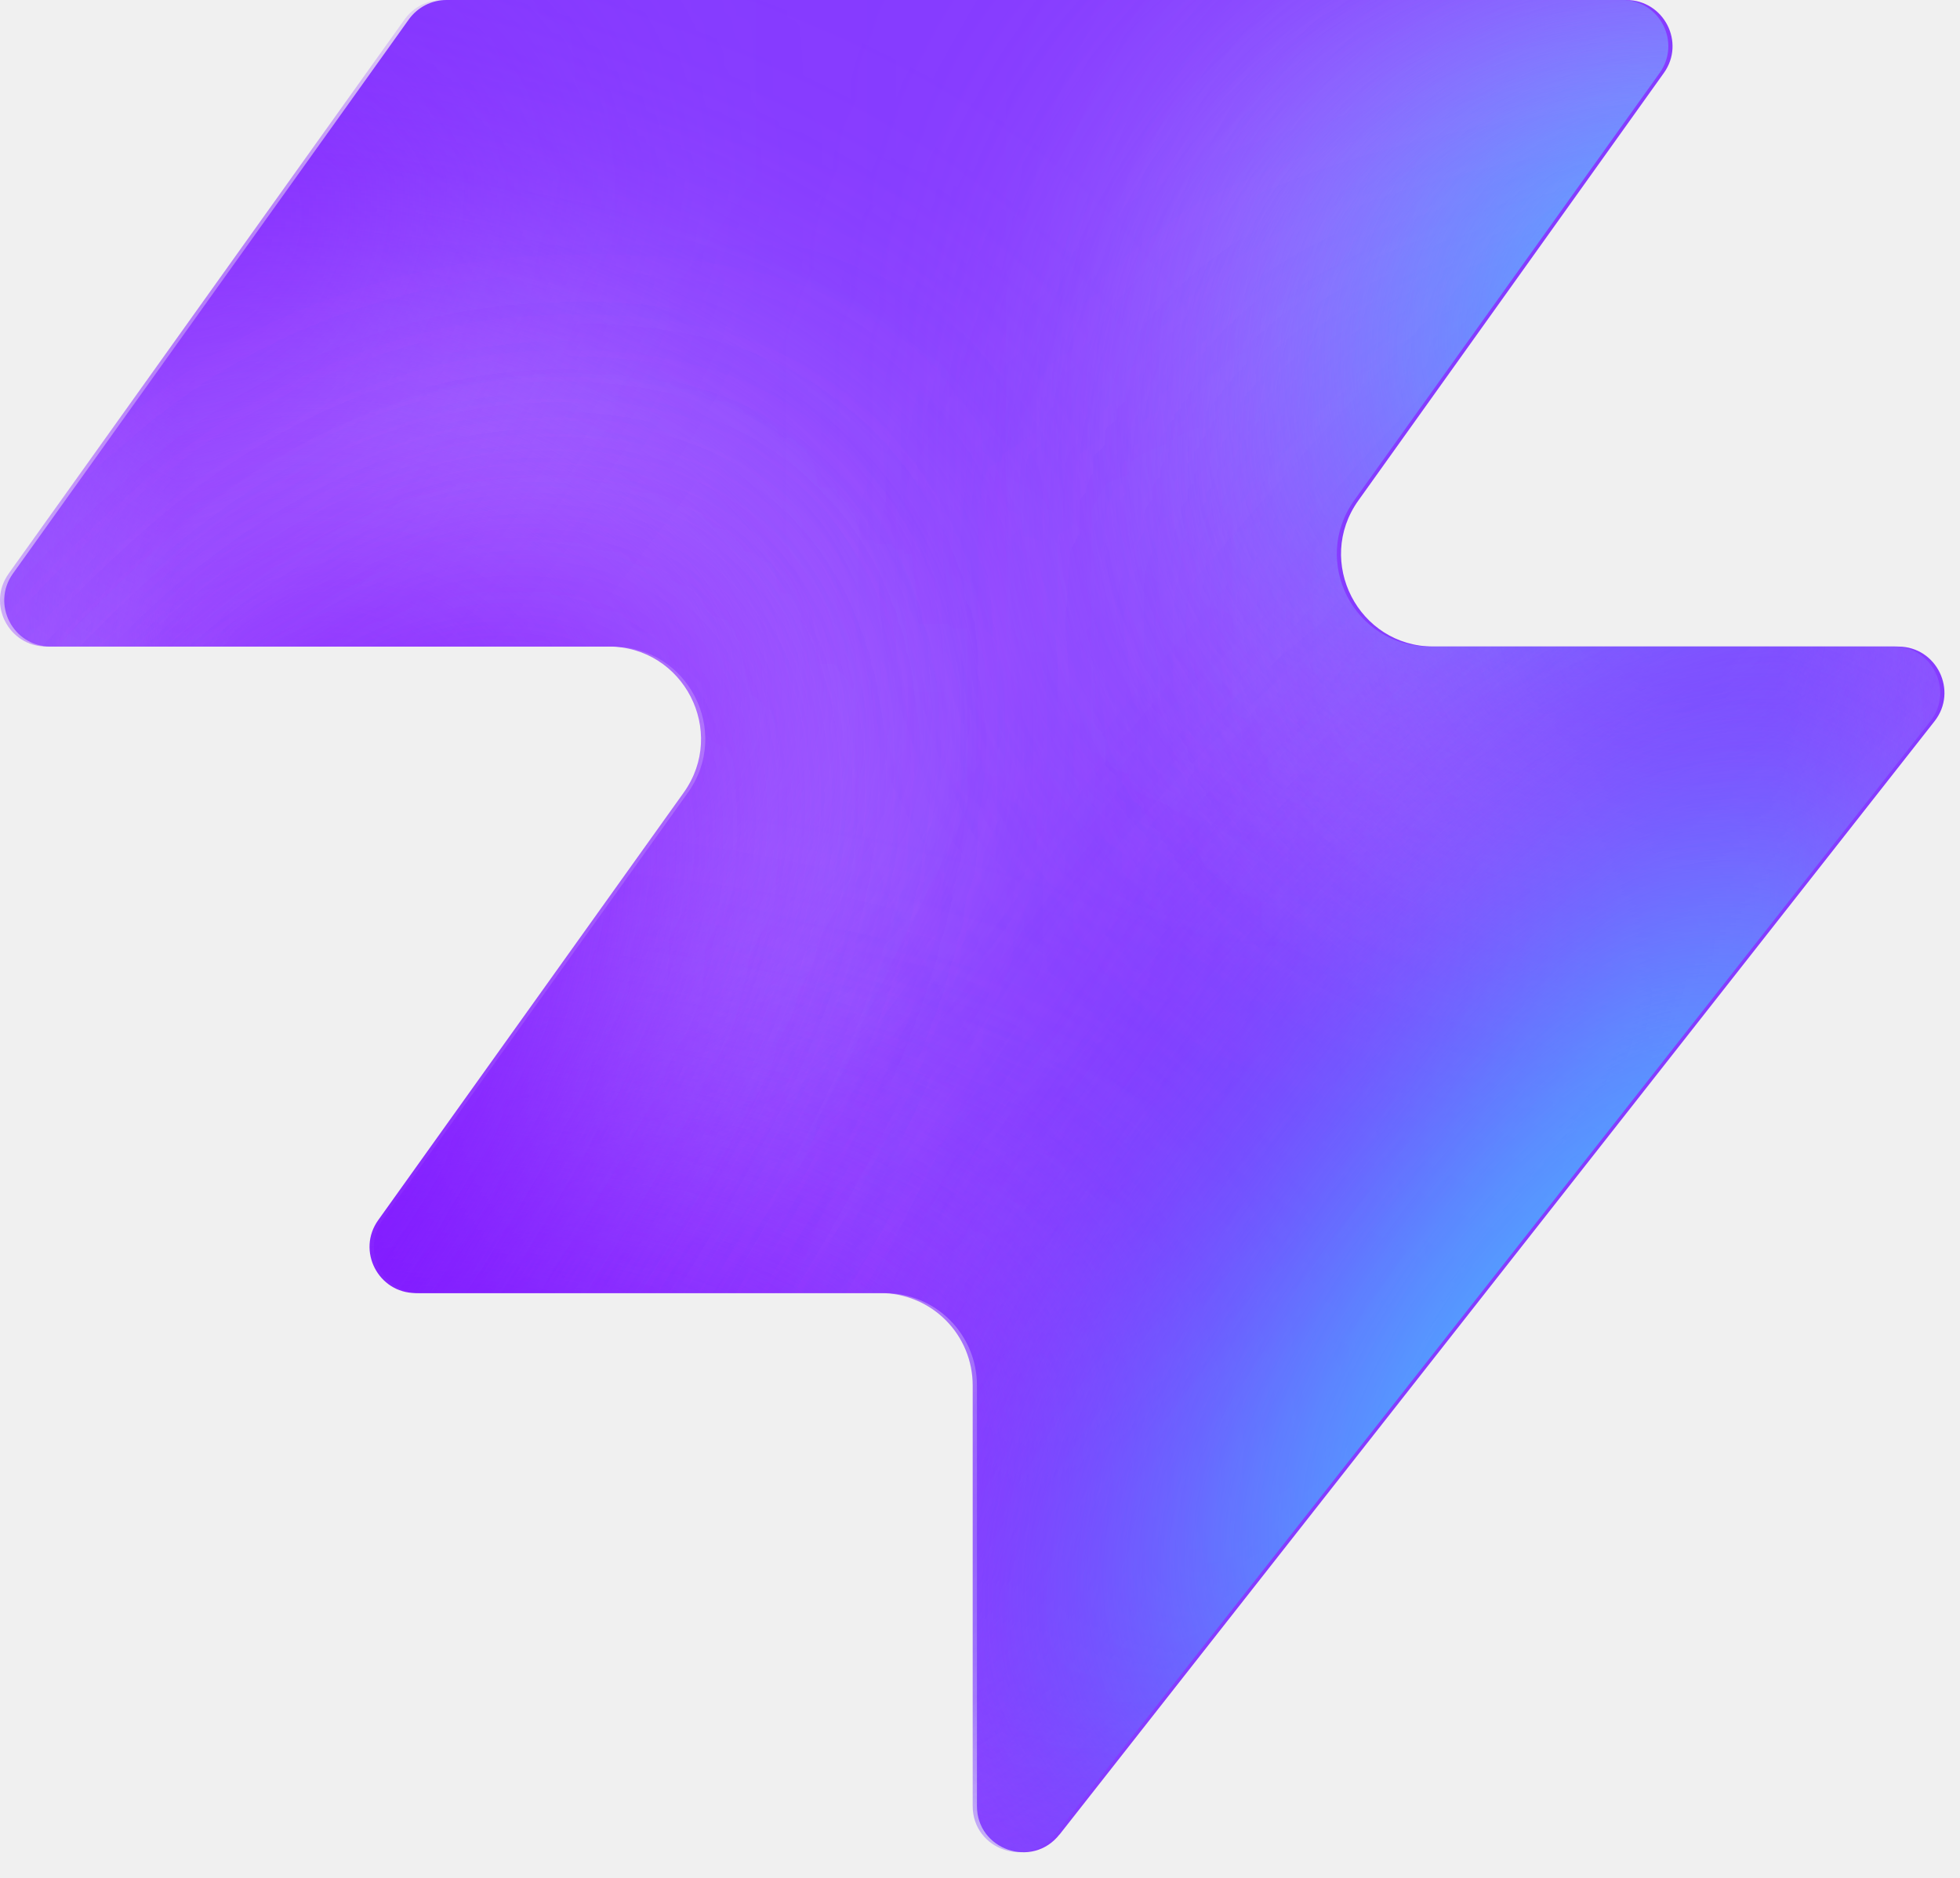
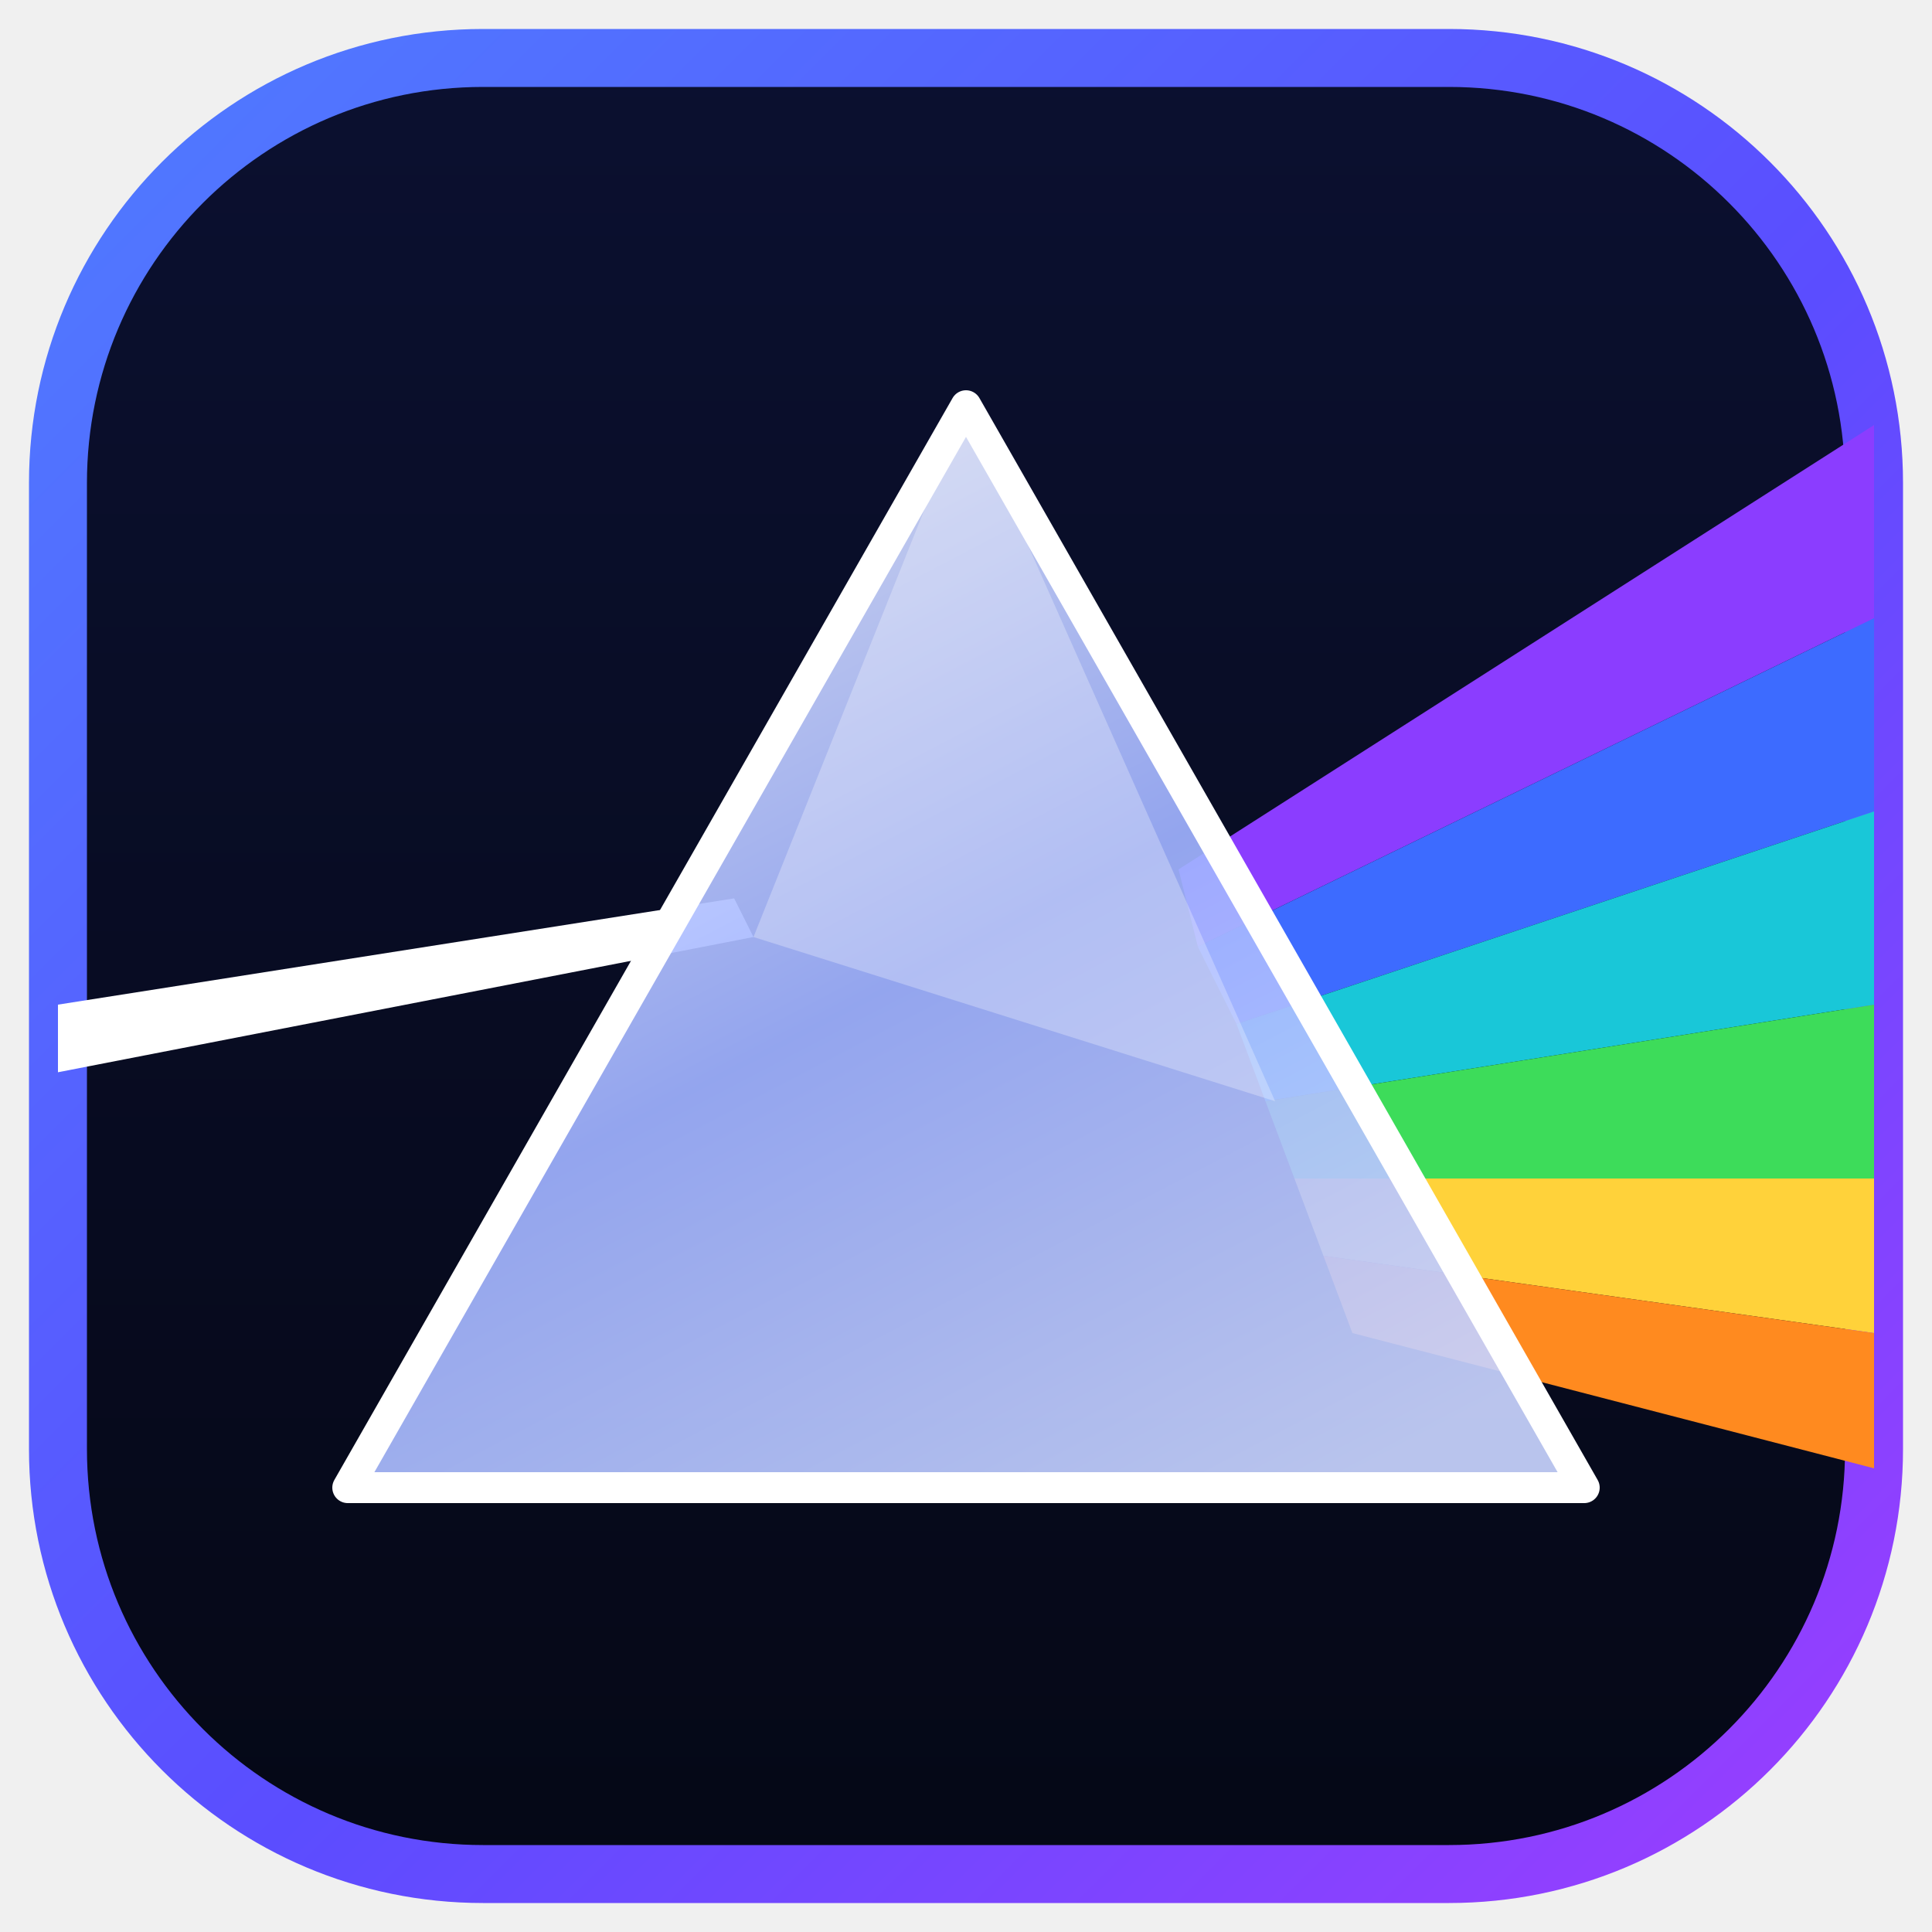
- <svg xmlns="http://www.w3.org/2000/svg" width="48" height="46" fill="none" viewBox="0 0 48 46">
-   <path fill="#863bff" d="M25.946 44.938c-.664.845-2.021.375-2.021-.698V33.937a2.26 2.26 0 0 0-2.262-2.262H10.287c-.92 0-1.456-1.04-.92-1.788l7.48-10.471c1.07-1.497 0-3.578-1.842-3.578H1.237c-.92 0-1.456-1.04-.92-1.788L10.013.474c.214-.297.556-.474.92-.474h28.894c.92 0 1.456 1.04.92 1.788l-7.48 10.471c-1.07 1.498 0 3.579 1.842 3.579h11.377c.943 0 1.473 1.088.89 1.83L25.947 44.94z" style="fill:#863bff;fill:color(display-p3 .525 .23 1);fill-opacity:1" />
-   <mask id="a" width="48" height="46" x="0" y="0" maskUnits="userSpaceOnUse" style="mask-type:alpha">
-     <path fill="#000" d="M25.842 44.938c-.664.844-2.021.375-2.021-.698V33.937a2.26 2.26 0 0 0-2.262-2.262H10.183c-.92 0-1.456-1.04-.92-1.788l7.48-10.471c1.07-1.498 0-3.579-1.842-3.579H1.133c-.92 0-1.456-1.04-.92-1.787L9.91.473c.214-.297.556-.474.92-.474h28.894c.92 0 1.456 1.04.92 1.788l-7.48 10.471c-1.07 1.498 0 3.578 1.842 3.578h11.377c.943 0 1.473 1.088.89 1.832L25.843 44.94z" style="fill:#000;fill-opacity:1" />
-   </mask>
-   <g mask="url(#a)">
-     <g filter="url(#b)">
-       <ellipse cx="5.508" cy="14.704" fill="#ede6ff" rx="5.508" ry="14.704" style="fill:#ede6ff;fill:color(display-p3 .927 .903 1);fill-opacity:1" transform="matrix(.00324 1 1 -.00324 -4.47 31.516)" />
-     </g>
-     <g filter="url(#c)">
-       <ellipse cx="10.399" cy="29.851" fill="#ede6ff" rx="10.399" ry="29.851" style="fill:#ede6ff;fill:color(display-p3 .927 .903 1);fill-opacity:1" transform="matrix(.00324 1 1 -.00324 -39.328 7.883)" />
-     </g>
-     <g filter="url(#d)">
-       <ellipse cx="5.508" cy="30.487" fill="#7e14ff" rx="5.508" ry="30.487" style="fill:#7e14ff;fill:color(display-p3 .492 .077 1);fill-opacity:1" transform="rotate(89.814 -25.913 -14.639)scale(1 -1)" />
-     </g>
-     <g filter="url(#e)">
-       <ellipse cx="5.508" cy="30.599" fill="#7e14ff" rx="5.508" ry="30.599" style="fill:#7e14ff;fill:color(display-p3 .492 .077 1);fill-opacity:1" transform="rotate(89.814 -32.644 -3.334)scale(1 -1)" />
-     </g>
-     <g filter="url(#f)">
-       <ellipse cx="5.508" cy="30.599" fill="#7e14ff" rx="5.508" ry="30.599" style="fill:#7e14ff;fill:color(display-p3 .492 .077 1);fill-opacity:1" transform="matrix(.00324 1 1 -.00324 -34.34 30.47)" />
-     </g>
-     <g filter="url(#g)">
-       <ellipse cx="14.072" cy="22.078" fill="#ede6ff" rx="14.072" ry="22.078" style="fill:#ede6ff;fill:color(display-p3 .927 .903 1);fill-opacity:1" transform="rotate(93.35 24.506 48.493)scale(-1 1)" />
-     </g>
-     <g filter="url(#h)">
-       <ellipse cx="3.47" cy="21.501" fill="#7e14ff" rx="3.47" ry="21.501" style="fill:#7e14ff;fill:color(display-p3 .492 .077 1);fill-opacity:1" transform="rotate(89.009 28.708 47.59)scale(-1 1)" />
-     </g>
-     <g filter="url(#i)">
-       <ellipse cx="3.47" cy="21.501" fill="#7e14ff" rx="3.47" ry="21.501" style="fill:#7e14ff;fill:color(display-p3 .492 .077 1);fill-opacity:1" transform="rotate(89.009 28.708 47.59)scale(-1 1)" />
-     </g>
-     <g filter="url(#j)">
-       <ellipse cx=".387" cy="8.972" fill="#7e14ff" rx="4.407" ry="29.108" style="fill:#7e14ff;fill:color(display-p3 .492 .077 1);fill-opacity:1" transform="rotate(39.51 .387 8.972)" />
-     </g>
-     <g filter="url(#k)">
-       <ellipse cx="47.523" cy="-6.092" fill="#7e14ff" rx="4.407" ry="29.108" style="fill:#7e14ff;fill:color(display-p3 .492 .077 1);fill-opacity:1" transform="rotate(37.892 47.523 -6.092)" />
-     </g>
-     <g filter="url(#l)">
-       <ellipse cx="41.412" cy="6.333" fill="#47bfff" rx="5.971" ry="9.665" style="fill:#47bfff;fill:color(display-p3 .28 .748 1);fill-opacity:1" transform="rotate(37.892 41.412 6.333)" />
-     </g>
-     <g filter="url(#m)">
-       <ellipse cx="-1.879" cy="38.332" fill="#7e14ff" rx="4.407" ry="29.108" style="fill:#7e14ff;fill:color(display-p3 .492 .077 1);fill-opacity:1" transform="rotate(37.892 -1.88 38.332)" />
-     </g>
-     <g filter="url(#n)">
-       <ellipse cx="-1.879" cy="38.332" fill="#7e14ff" rx="4.407" ry="29.108" style="fill:#7e14ff;fill:color(display-p3 .492 .077 1);fill-opacity:1" transform="rotate(37.892 -1.88 38.332)" />
-     </g>
-     <g filter="url(#o)">
-       <ellipse cx="35.651" cy="29.907" fill="#7e14ff" rx="4.407" ry="29.108" style="fill:#7e14ff;fill:color(display-p3 .492 .077 1);fill-opacity:1" transform="rotate(37.892 35.651 29.907)" />
-     </g>
-     <g filter="url(#p)">
-       <ellipse cx="38.418" cy="32.4" fill="#47bfff" rx="5.971" ry="15.297" style="fill:#47bfff;fill:color(display-p3 .28 .748 1);fill-opacity:1" transform="rotate(37.892 38.418 32.4)" />
-     </g>
-   </g>
+ <svg xmlns="http://www.w3.org/2000/svg" width="512" height="512" viewBox="0 0 100 100" role="img" aria-label="PrismLocal">
  <defs>
-     <filter id="b" width="60.045" height="41.654" x="-19.77" y="16.149" color-interpolation-filters="sRGB" filterUnits="userSpaceOnUse">
-       <feFlood flood-opacity="0" result="BackgroundImageFix" />
-       <feBlend in="SourceGraphic" in2="BackgroundImageFix" result="shape" />
-       <feGaussianBlur result="effect1_foregroundBlur_2002_17158" stdDeviation="7.659" />
-     </filter>
-     <filter id="c" width="90.34" height="51.437" x="-54.613" y="-7.533" color-interpolation-filters="sRGB" filterUnits="userSpaceOnUse">
-       <feFlood flood-opacity="0" result="BackgroundImageFix" />
-       <feBlend in="SourceGraphic" in2="BackgroundImageFix" result="shape" />
-       <feGaussianBlur result="effect1_foregroundBlur_2002_17158" stdDeviation="7.659" />
-     </filter>
-     <filter id="d" width="79.355" height="29.4" x="-49.64" y="2.03" color-interpolation-filters="sRGB" filterUnits="userSpaceOnUse">
-       <feFlood flood-opacity="0" result="BackgroundImageFix" />
-       <feBlend in="SourceGraphic" in2="BackgroundImageFix" result="shape" />
-       <feGaussianBlur result="effect1_foregroundBlur_2002_17158" stdDeviation="4.596" />
-     </filter>
-     <filter id="e" width="79.579" height="29.4" x="-45.045" y="20.029" color-interpolation-filters="sRGB" filterUnits="userSpaceOnUse">
-       <feFlood flood-opacity="0" result="BackgroundImageFix" />
-       <feBlend in="SourceGraphic" in2="BackgroundImageFix" result="shape" />
-       <feGaussianBlur result="effect1_foregroundBlur_2002_17158" stdDeviation="4.596" />
-     </filter>
-     <filter id="f" width="79.579" height="29.4" x="-43.513" y="21.178" color-interpolation-filters="sRGB" filterUnits="userSpaceOnUse">
-       <feFlood flood-opacity="0" result="BackgroundImageFix" />
-       <feBlend in="SourceGraphic" in2="BackgroundImageFix" result="shape" />
-       <feGaussianBlur result="effect1_foregroundBlur_2002_17158" stdDeviation="4.596" />
-     </filter>
-     <filter id="g" width="74.749" height="58.852" x="15.756" y="-17.901" color-interpolation-filters="sRGB" filterUnits="userSpaceOnUse">
-       <feFlood flood-opacity="0" result="BackgroundImageFix" />
-       <feBlend in="SourceGraphic" in2="BackgroundImageFix" result="shape" />
-       <feGaussianBlur result="effect1_foregroundBlur_2002_17158" stdDeviation="7.659" />
-     </filter>
-     <filter id="h" width="61.377" height="25.362" x="23.548" y="2.284" color-interpolation-filters="sRGB" filterUnits="userSpaceOnUse">
-       <feFlood flood-opacity="0" result="BackgroundImageFix" />
-       <feBlend in="SourceGraphic" in2="BackgroundImageFix" result="shape" />
-       <feGaussianBlur result="effect1_foregroundBlur_2002_17158" stdDeviation="4.596" />
-     </filter>
-     <filter id="i" width="61.377" height="25.362" x="23.548" y="2.284" color-interpolation-filters="sRGB" filterUnits="userSpaceOnUse">
-       <feFlood flood-opacity="0" result="BackgroundImageFix" />
-       <feBlend in="SourceGraphic" in2="BackgroundImageFix" result="shape" />
-       <feGaussianBlur result="effect1_foregroundBlur_2002_17158" stdDeviation="4.596" />
-     </filter>
-     <filter id="j" width="56.045" height="63.649" x="-27.636" y="-22.853" color-interpolation-filters="sRGB" filterUnits="userSpaceOnUse">
-       <feFlood flood-opacity="0" result="BackgroundImageFix" />
-       <feBlend in="SourceGraphic" in2="BackgroundImageFix" result="shape" />
-       <feGaussianBlur result="effect1_foregroundBlur_2002_17158" stdDeviation="4.596" />
-     </filter>
-     <filter id="k" width="54.814" height="64.646" x="20.116" y="-38.415" color-interpolation-filters="sRGB" filterUnits="userSpaceOnUse">
-       <feFlood flood-opacity="0" result="BackgroundImageFix" />
-       <feBlend in="SourceGraphic" in2="BackgroundImageFix" result="shape" />
-       <feGaussianBlur result="effect1_foregroundBlur_2002_17158" stdDeviation="4.596" />
-     </filter>
-     <filter id="l" width="33.541" height="35.313" x="24.641" y="-11.323" color-interpolation-filters="sRGB" filterUnits="userSpaceOnUse">
-       <feFlood flood-opacity="0" result="BackgroundImageFix" />
-       <feBlend in="SourceGraphic" in2="BackgroundImageFix" result="shape" />
-       <feGaussianBlur result="effect1_foregroundBlur_2002_17158" stdDeviation="4.596" />
-     </filter>
-     <filter id="m" width="54.814" height="64.646" x="-29.286" y="6.009" color-interpolation-filters="sRGB" filterUnits="userSpaceOnUse">
-       <feFlood flood-opacity="0" result="BackgroundImageFix" />
-       <feBlend in="SourceGraphic" in2="BackgroundImageFix" result="shape" />
-       <feGaussianBlur result="effect1_foregroundBlur_2002_17158" stdDeviation="4.596" />
-     </filter>
-     <filter id="n" width="54.814" height="64.646" x="-29.286" y="6.009" color-interpolation-filters="sRGB" filterUnits="userSpaceOnUse">
-       <feFlood flood-opacity="0" result="BackgroundImageFix" />
-       <feBlend in="SourceGraphic" in2="BackgroundImageFix" result="shape" />
-       <feGaussianBlur result="effect1_foregroundBlur_2002_17158" stdDeviation="4.596" />
-     </filter>
-     <filter id="o" width="54.814" height="64.646" x="8.244" y="-2.416" color-interpolation-filters="sRGB" filterUnits="userSpaceOnUse">
-       <feFlood flood-opacity="0" result="BackgroundImageFix" />
-       <feBlend in="SourceGraphic" in2="BackgroundImageFix" result="shape" />
-       <feGaussianBlur result="effect1_foregroundBlur_2002_17158" stdDeviation="4.596" />
-     </filter>
-     <filter id="p" width="39.409" height="43.623" x="18.713" y="10.588" color-interpolation-filters="sRGB" filterUnits="userSpaceOnUse">
-       <feFlood flood-opacity="0" result="BackgroundImageFix" />
-       <feBlend in="SourceGraphic" in2="BackgroundImageFix" result="shape" />
-       <feGaussianBlur result="effect1_foregroundBlur_2002_17158" stdDeviation="4.596" />
-     </filter>
+     <linearGradient id="pl-edge" x1="0" y1="0" x2="1" y2="1">
+       <stop offset="0" stop-color="#4f7bff" />
+       <stop offset="0.55" stop-color="#5b4dff" />
+       <stop offset="1" stop-color="#9b3dff" />
+     </linearGradient>
+     <linearGradient id="pl-tile" x1="0" y1="0" x2="0" y2="1">
+       <stop offset="0" stop-color="#0b1030" />
+       <stop offset="1" stop-color="#050816" />
+     </linearGradient>
+     <linearGradient id="pl-glass" x1="0.2" y1="0" x2="0.8" y2="1">
+       <stop offset="0" stop-color="#e6ecff" />
+       <stop offset="0.5" stop-color="#9fb2ff" />
+       <stop offset="1" stop-color="#c9d4ff" />
+     </linearGradient>
  </defs>
+   <rect x="3" y="3" width="94" height="94" rx="22" fill="url(#pl-tile)" stroke="url(#pl-edge)" stroke-width="3" />
+   <polygon points="61,45 97,22 97,32 62,49" fill="#8b3dff" />
+   <polygon points="62,49 97,32 97,42 64,53" fill="#3d6bff" />
+   <polygon points="64,53 97,42 97,52 65.5,57" fill="#19c7d8" />
+   <polygon points="65.5,57 97,52 97,61 67,61" fill="#3ddc5a" />
+   <polygon points="67,61 97,61 97,69 68.5,65" fill="#ffd23a" />
+   <polygon points="68.5,65 97,69 97,76 70,69" fill="#ff8a1f" />
+   <polygon points="3,55.5 3,52 38,46.5 39,48.5" fill="#ffffff" />
+   <polygon points="50,21 82,77 18,77" fill="url(#pl-glass)" fill-opacity="0.92" stroke="#ffffff" stroke-width="1.6" stroke-linejoin="round" />
+   <polygon points="50,21 39,48.5 66,57" fill="#ffffff" fill-opacity="0.28" />
</svg>
